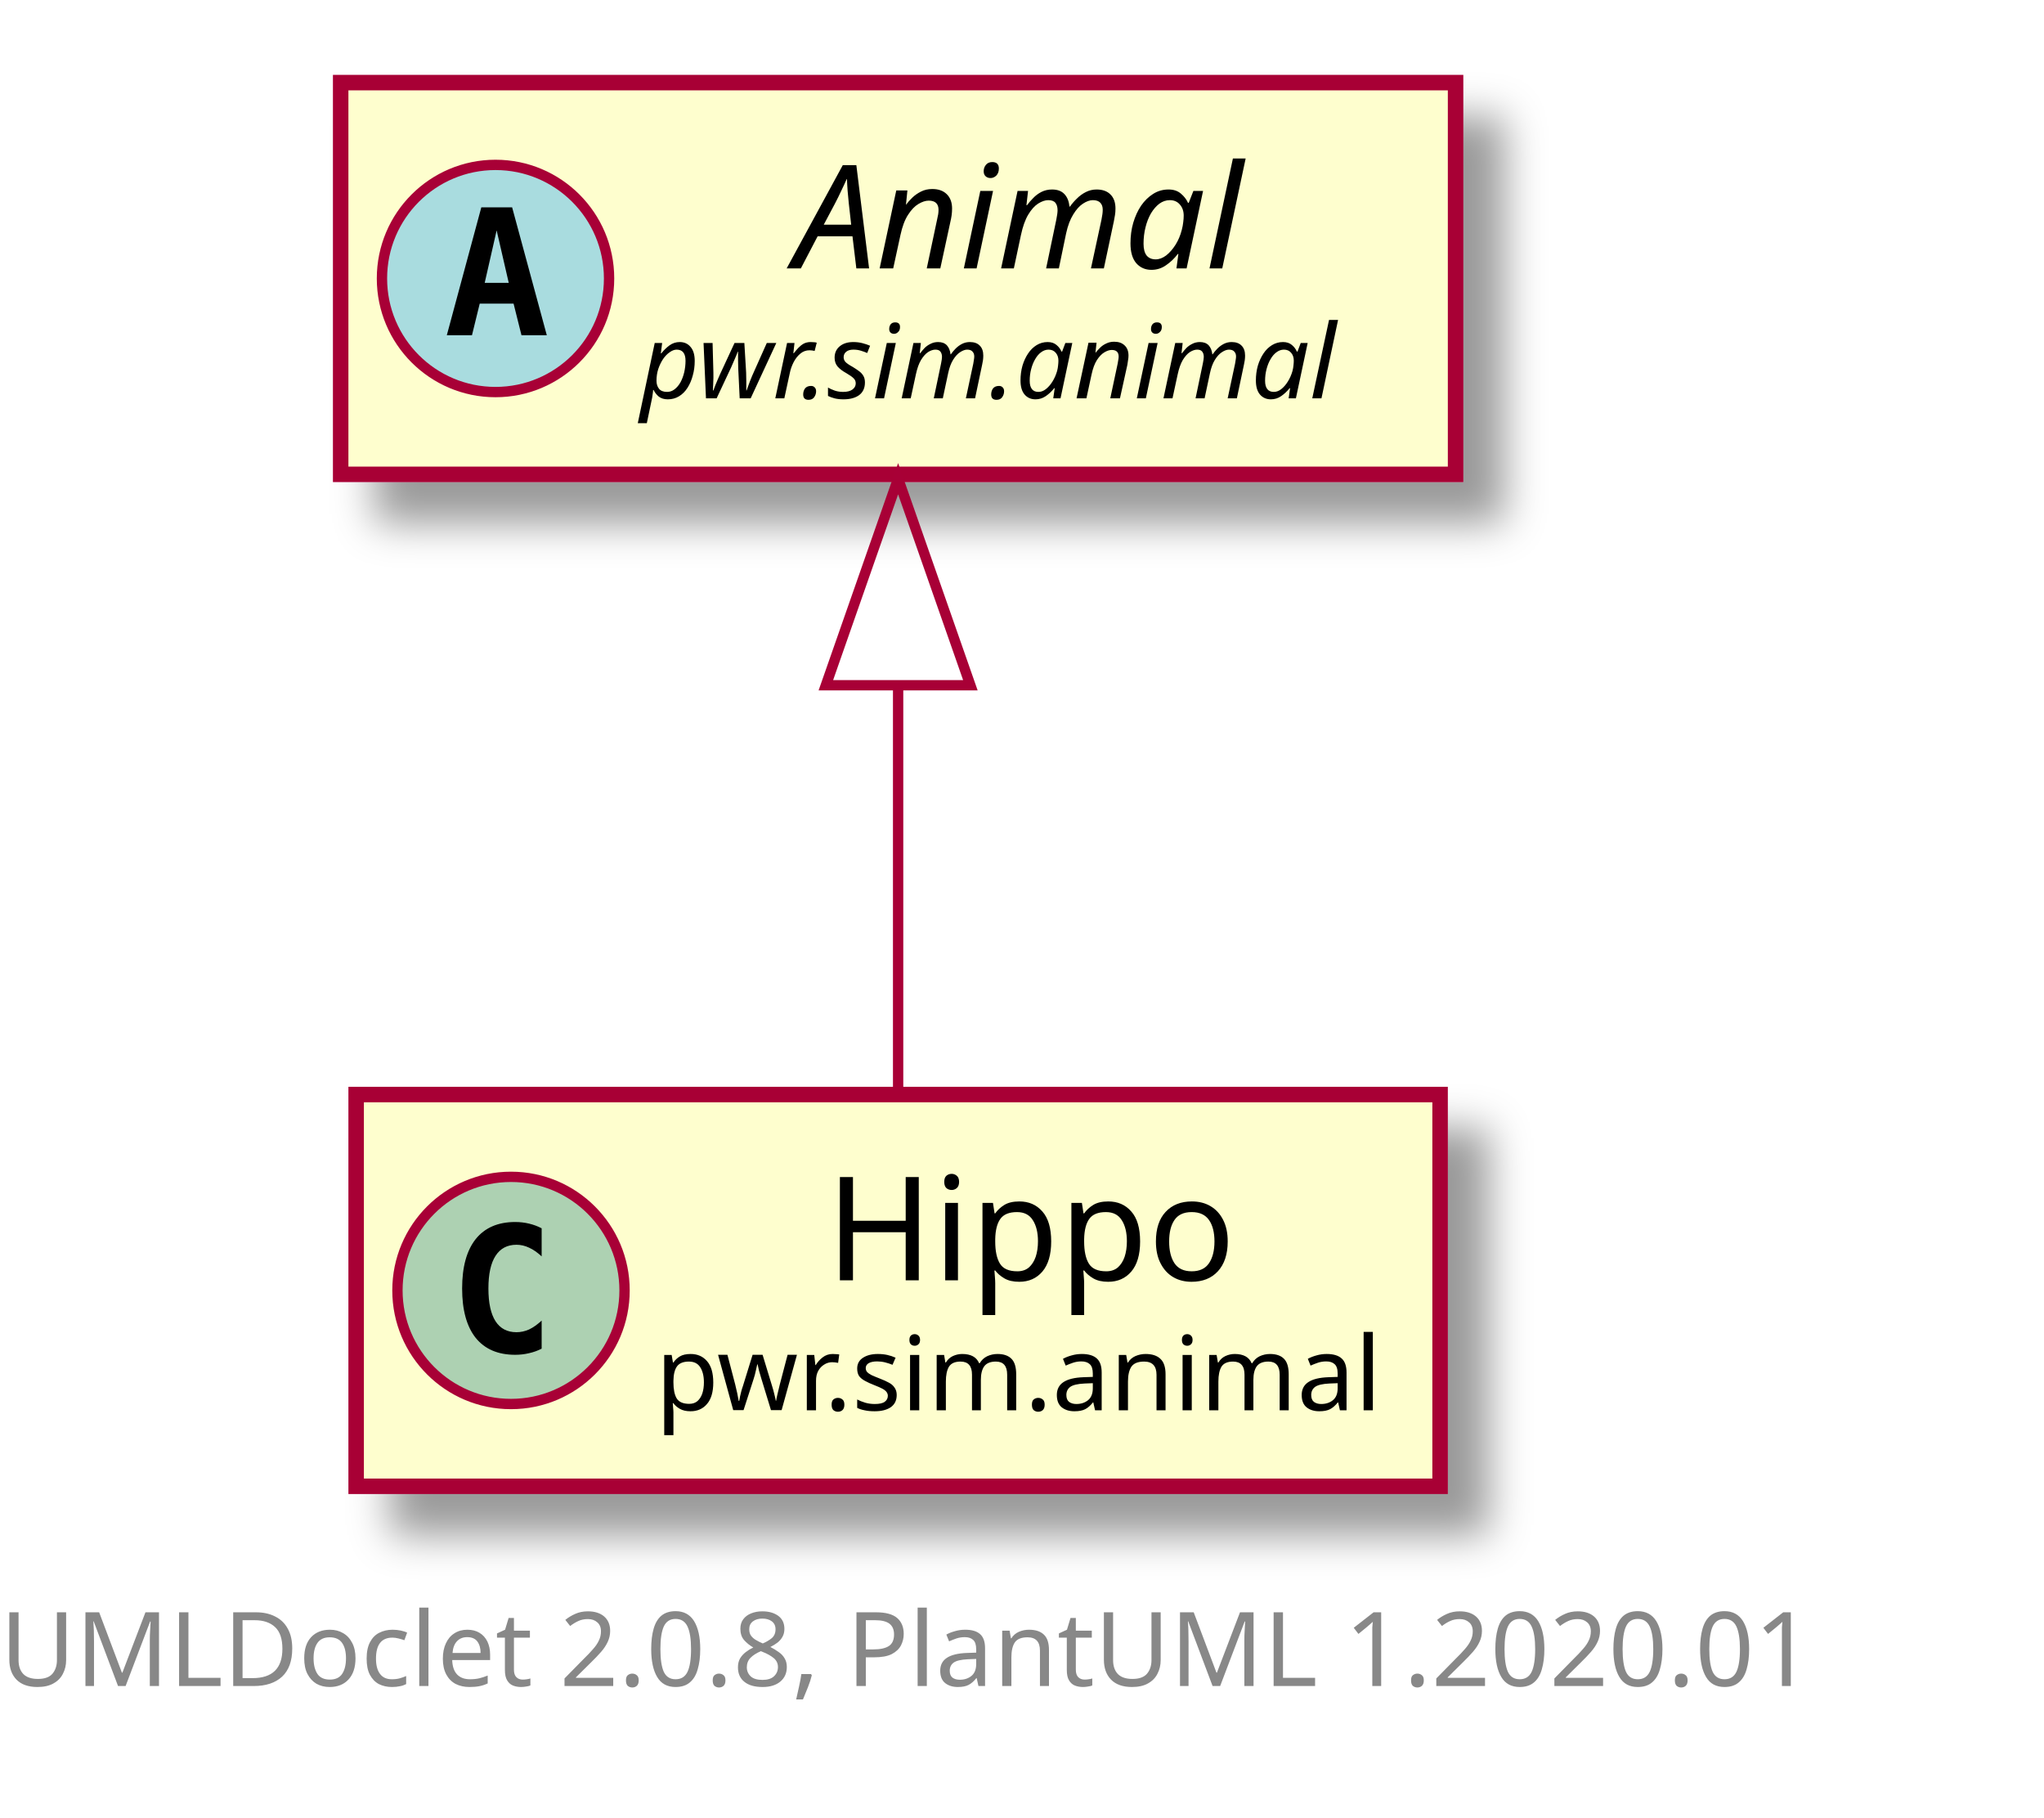
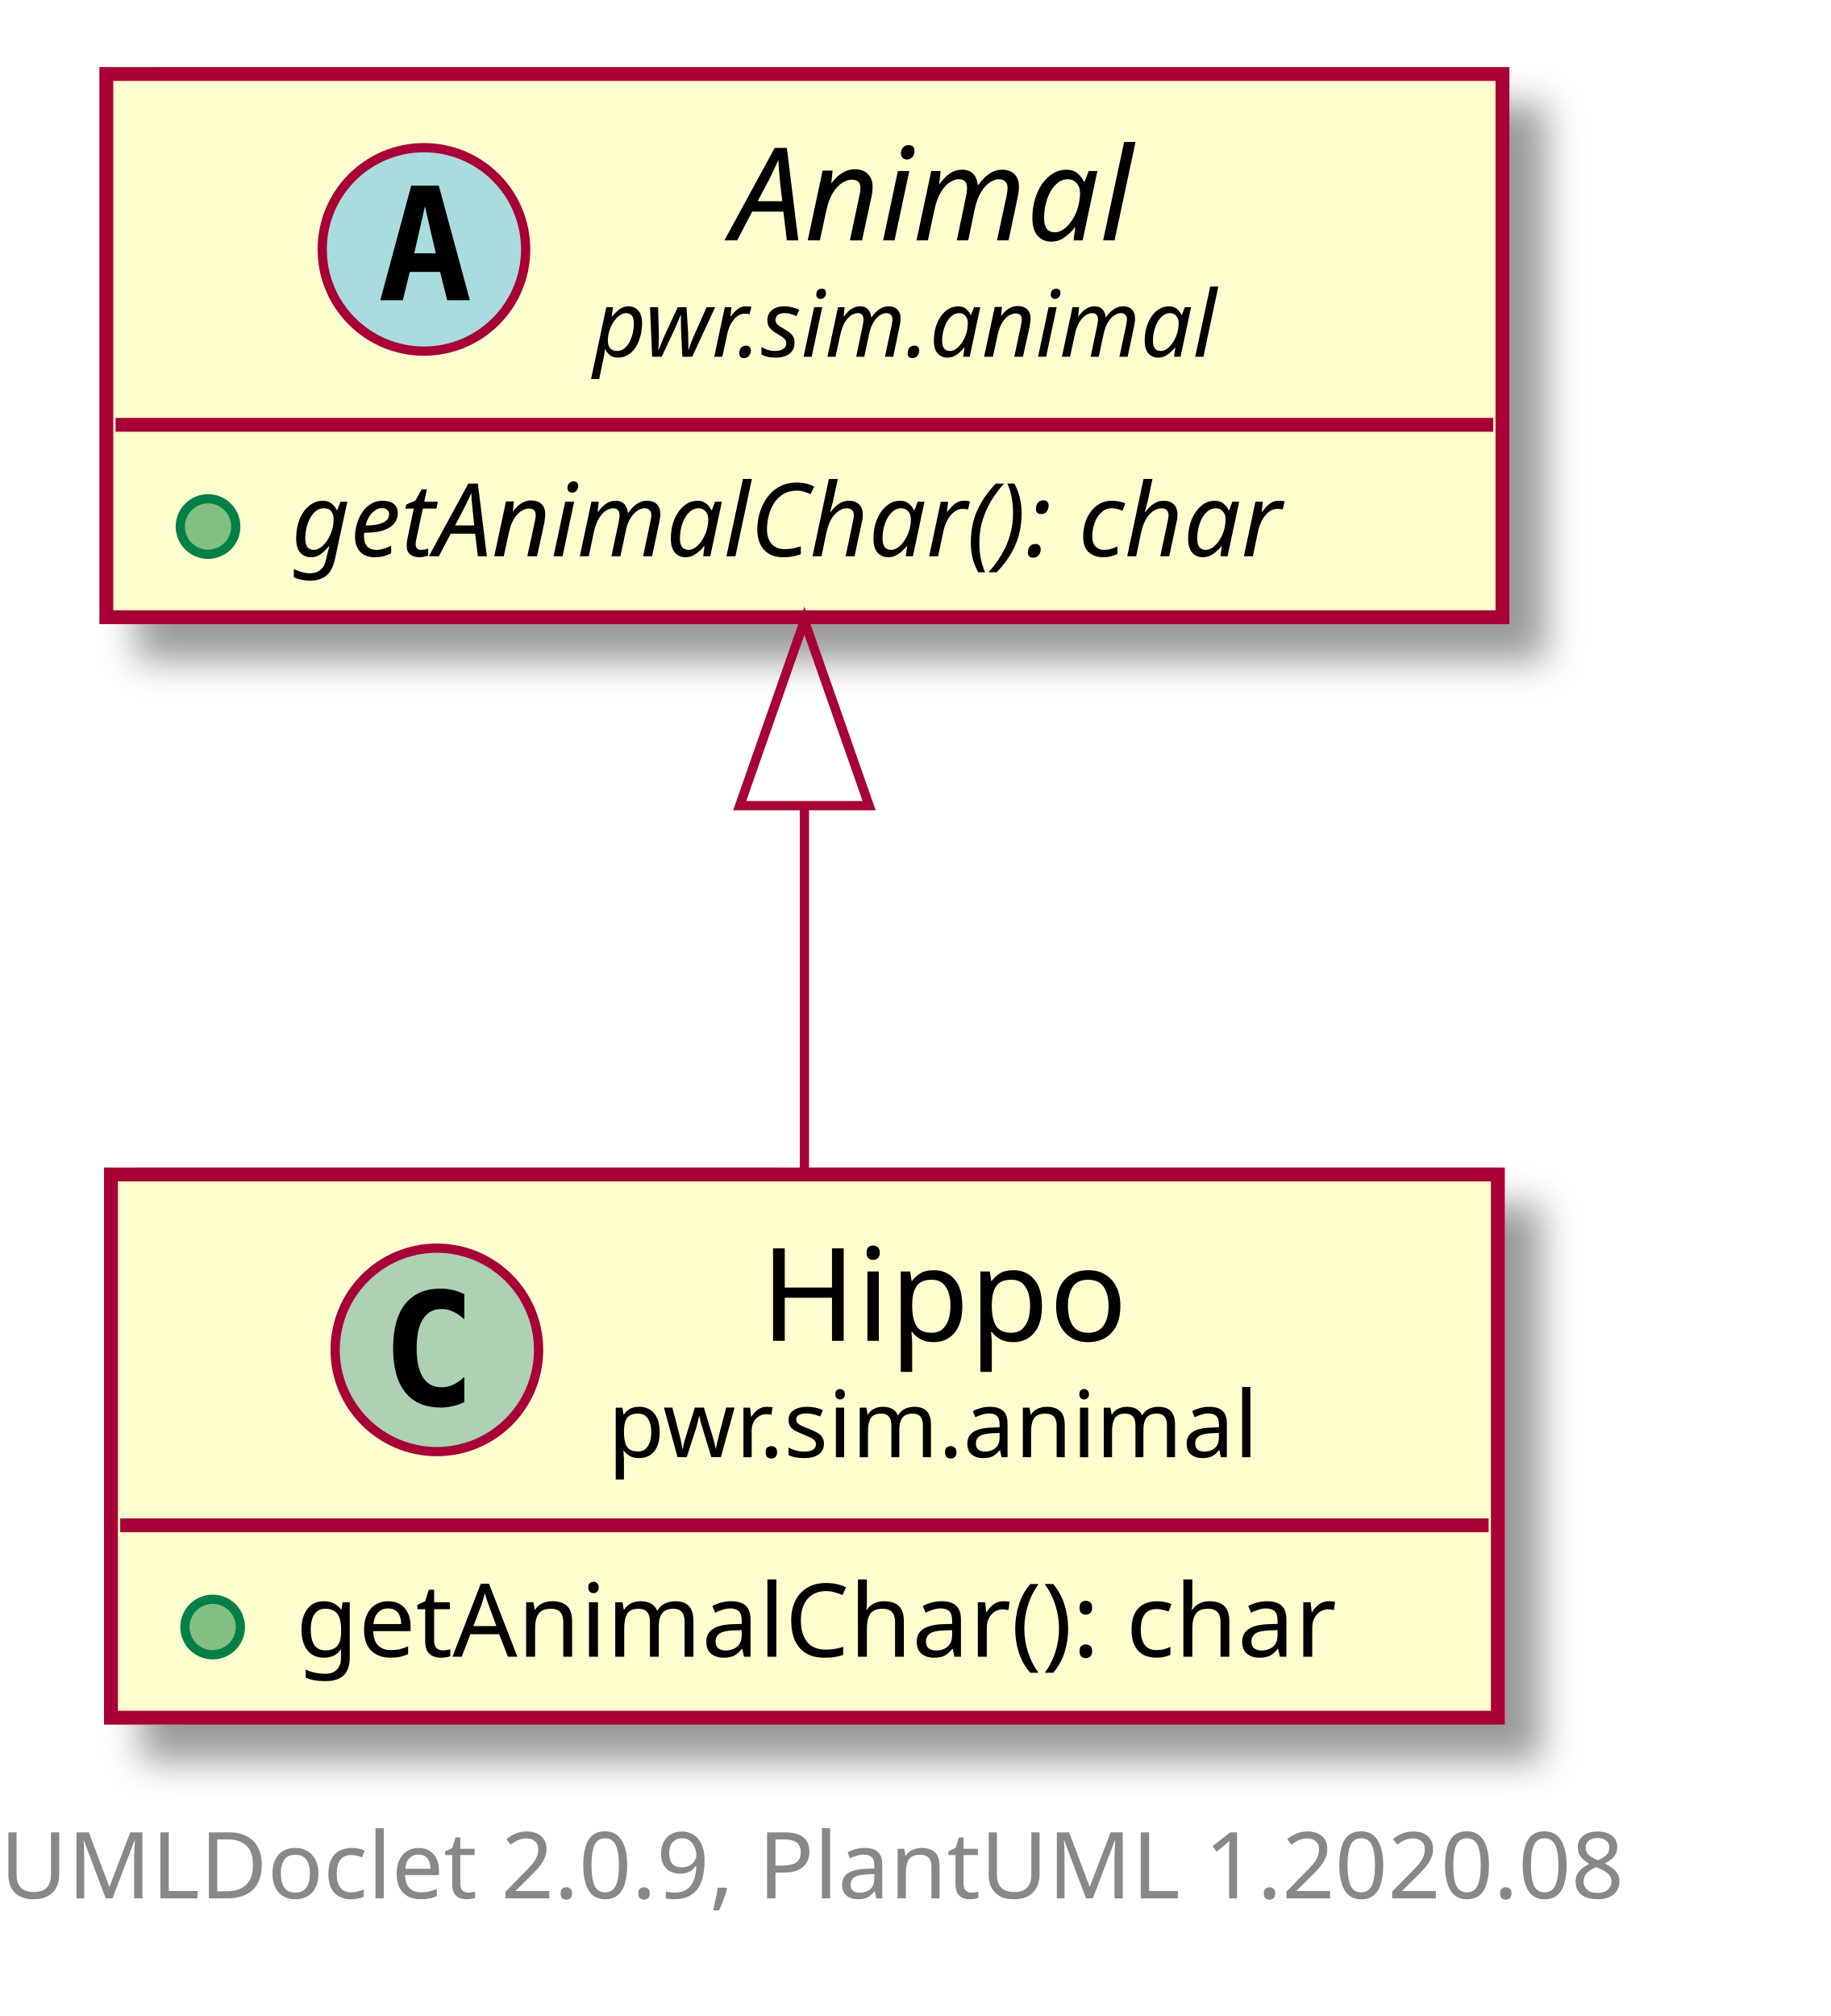
- <svg xmlns="http://www.w3.org/2000/svg" xmlns:xlink="http://www.w3.org/1999/xlink" contentScriptType="application/ecmascript" contentStyleType="text/css" height="176px" preserveAspectRatio="none" style="width:198px;height:176px;" version="1.1" viewBox="0 0 198 176" width="198px" zoomAndPan="magnify">
+ <svg xmlns="http://www.w3.org/2000/svg" xmlns:xlink="http://www.w3.org/1999/xlink" contentScriptType="application/ecmascript" contentStyleType="text/css" height="218px" preserveAspectRatio="none" style="width:198px;height:218px;" version="1.1" viewBox="0 0 198 218" width="198px" zoomAndPan="magnify">
  <defs>
-     <filter height="300%" id="fg3vgwz757gum" width="300%" x="-1" y="-1">
+     <filter height="300%" id="fmnfjja17twse" width="300%" x="-1" y="-1">
      <feGaussianBlur result="blurOut" stdDeviation="2.0" />
      <feColorMatrix in="blurOut" result="blurOut2" type="matrix" values="0 0 0 0 0 0 0 0 0 0 0 0 0 0 0 0 0 0 .4 0" />
      <feOffset dx="4.0" dy="4.0" in="blurOut2" result="blurOut3" />
      <feBlend in="SourceGraphic" in2="blurOut3" mode="normal" />
    </filter>
  </defs>
  <g>
    <a href="Hippo.html" target="_top" title="Hippo.html" xlink:actuate="onRequest" xlink:href="Hippo.html" xlink:show="new" xlink:title="Hippo.html" xlink:type="simple">
-       <rect fill="#FEFECE" filter="url(#fg3vgwz757gum)" height="37.938" id="pwr.sim.animal.Hippo" style="stroke: #A80036; stroke-width: 1.5;" width="105" x="34.5" y="106" />
-       <ellipse cx="49.5" cy="124.969" fill="#ADD1B2" rx="11" ry="11" style="stroke: #A80036; stroke-width: 1.0;" />
-       <path d="M52.469,130.609 Q51.891,130.906 51.25,131.047 Q50.609,131.203 49.906,131.203 Q47.406,131.203 46.078,129.562 Q44.766,127.906 44.766,124.781 Q44.766,121.656 46.078,120 Q47.406,118.344 49.906,118.344 Q50.609,118.344 51.25,118.5 Q51.906,118.656 52.469,118.953 L52.469,121.672 Q51.844,121.094 51.25,120.828 Q50.656,120.547 50.031,120.547 Q48.688,120.547 48,121.625 Q47.312,122.688 47.312,124.781 Q47.312,126.875 48,127.953 Q48.688,129.016 50.031,129.016 Q50.656,129.016 51.25,128.75 Q51.844,128.469 52.469,127.891 L52.469,130.609 Z " />
-       <text fill="#000000" font-family="sans-serif" font-size="14" lengthAdjust="spacingAndGlyphs" textLength="40" x="80" y="123.995">Hippo</text>
-       <text fill="#000000" font-family="sans-serif" font-size="10" lengthAdjust="spacingAndGlyphs" textLength="73" x="63.5" y="136.579">pwr.sim.animal</text>
+       <rect fill="#FEFECE" filter="url(#fmnfjja17twse)" height="58.742" id="pwr.sim.animal.Hippo" style="stroke: #A80036; stroke-width: 1.5;" width="150" x="12" y="127" />
+       <ellipse cx="47.25" cy="145.969" fill="#ADD1B2" rx="11" ry="11" style="stroke: #A80036; stroke-width: 1.0;" />
+       <path d="M50.219,151.609 Q49.641,151.906 49,152.047 Q48.359,152.203 47.656,152.203 Q45.156,152.203 43.828,150.562 Q42.516,148.906 42.516,145.781 Q42.516,142.656 43.828,141 Q45.156,139.344 47.656,139.344 Q48.359,139.344 49,139.5 Q49.656,139.656 50.219,139.953 L50.219,142.672 Q49.594,142.094 49,141.828 Q48.406,141.547 47.781,141.547 Q46.438,141.547 45.75,142.625 Q45.062,143.688 45.062,145.781 Q45.062,147.875 45.75,148.953 Q46.438,150.016 47.781,150.016 Q48.406,150.016 49,149.75 Q49.594,149.469 50.219,148.891 L50.219,151.609 Z " />
+       <text fill="#000000" font-family="sans-serif" font-size="14" lengthAdjust="spacingAndGlyphs" textLength="40" x="82.25" y="144.995">Hippo</text>
+       <text fill="#000000" font-family="sans-serif" font-size="10" lengthAdjust="spacingAndGlyphs" textLength="73" x="65.75" y="157.579">pwr.sim.animal</text>
+       <line style="stroke: #A80036; stroke-width: 1.5;" x1="13" x2="161" y1="164.938" y2="164.938" />
+       <ellipse cx="23" cy="175.938" fill="#84BE84" rx="3" ry="3" style="stroke: #038048; stroke-width: 1.0;" />
+       <text fill="#000000" font-family="sans-serif" font-size="11" lengthAdjust="spacingAndGlyphs" textLength="124" x="32" y="179.148">getAnimalChar(): char</text>
    </a>
    <a href="Animal.html" target="_top" title="Animal.html" xlink:actuate="onRequest" xlink:href="Animal.html" xlink:show="new" xlink:title="Animal.html" xlink:type="simple">
-       <rect fill="#FEFECE" filter="url(#fg3vgwz757gum)" height="37.938" id="pwr.sim.animal.Animal" style="stroke: #A80036; stroke-width: 1.5;" width="108" x="33" y="8" />
-       <ellipse cx="48" cy="26.969" fill="#A9DCDF" rx="11" ry="11" style="stroke: #A80036; stroke-width: 1.0;" />
-       <path d="M48.109,22.312 L46.953,27.391 L49.281,27.391 L48.109,22.312 Z M46.625,20.078 L49.609,20.078 L52.969,32.469 L50.516,32.469 L49.75,29.406 L46.469,29.406 L45.719,32.469 L43.281,32.469 L46.625,20.078 Z " />
-       <text fill="#000000" font-family="sans-serif" font-size="14" font-style="italic" lengthAdjust="spacingAndGlyphs" textLength="46" x="77" y="25.995">Animal</text>
-       <text fill="#000000" font-family="sans-serif" font-size="10" font-style="italic" lengthAdjust="spacingAndGlyphs" textLength="76" x="62" y="38.579">pwr.sim.animal</text>
+       <rect fill="#FEFECE" filter="url(#fmnfjja17twse)" height="58.742" id="pwr.sim.animal.Animal" style="stroke: #A80036; stroke-width: 1.5;" width="151" x="11.5" y="8" />
+       <ellipse cx="45.85" cy="26.969" fill="#A9DCDF" rx="11" ry="11" style="stroke: #A80036; stroke-width: 1.0;" />
+       <path d="M45.959,22.312 L44.803,27.391 L47.131,27.391 L45.959,22.312 Z M44.475,20.078 L47.459,20.078 L50.819,32.469 L48.366,32.469 L47.6,29.406 L44.319,29.406 L43.569,32.469 L41.131,32.469 L44.475,20.078 Z " />
+       <text fill="#000000" font-family="sans-serif" font-size="14" font-style="italic" lengthAdjust="spacingAndGlyphs" textLength="46" x="79.15" y="25.995">Animal</text>
+       <text fill="#000000" font-family="sans-serif" font-size="10" font-style="italic" lengthAdjust="spacingAndGlyphs" textLength="76" x="64.15" y="38.579">pwr.sim.animal</text>
+       <line style="stroke: #A80036; stroke-width: 1.5;" x1="12.5" x2="161.5" y1="45.938" y2="45.938" />
+       <ellipse cx="22.5" cy="56.938" fill="#84BE84" rx="3" ry="3" style="stroke: #038048; stroke-width: 1.0;" />
+       <text fill="#000000" font-family="sans-serif" font-size="11" font-style="italic" lengthAdjust="spacingAndGlyphs" textLength="125" x="31.5" y="60.148">getAnimalChar(): char</text>
    </a>
-     <path d="M87,66.692 C87,80.134 87,94.546 87,105.679 " fill="none" id="pwr.sim.animal.Animal&lt;-pwr.sim.animal.Hippo" style="stroke: #A80036; stroke-width: 1.0;" />
-     <polygon fill="none" points="80,66.362,87,46.362,94,66.362,80,66.362" style="stroke: #A80036; stroke-width: 1.0;" />
-     <text fill="#888888" font-family="sans-serif" font-size="10" lengthAdjust="spacingAndGlyphs" textLength="186" x="0" y="163.282">UMLDoclet 2.0.8, PlantUML 1.2020.01</text>
+     <path d="M87,87.25 C87,100.7 87,114.86 87,126.77 " fill="none" id="pwr.sim.animal.Animal&lt;-pwr.sim.animal.Hippo" style="stroke: #A80036; stroke-width: 1.0;" />
+     <polygon fill="none" points="80,87.12,87,67.12,94,87.12,80,87.12" style="stroke: #A80036; stroke-width: 1.0;" />
+     <text fill="#888888" font-family="sans-serif" font-size="10" lengthAdjust="spacingAndGlyphs" textLength="186" x="0" y="205.282">UMLDoclet 2.0.9, PlantUML 1.2020.08</text>
  </g>
</svg>
